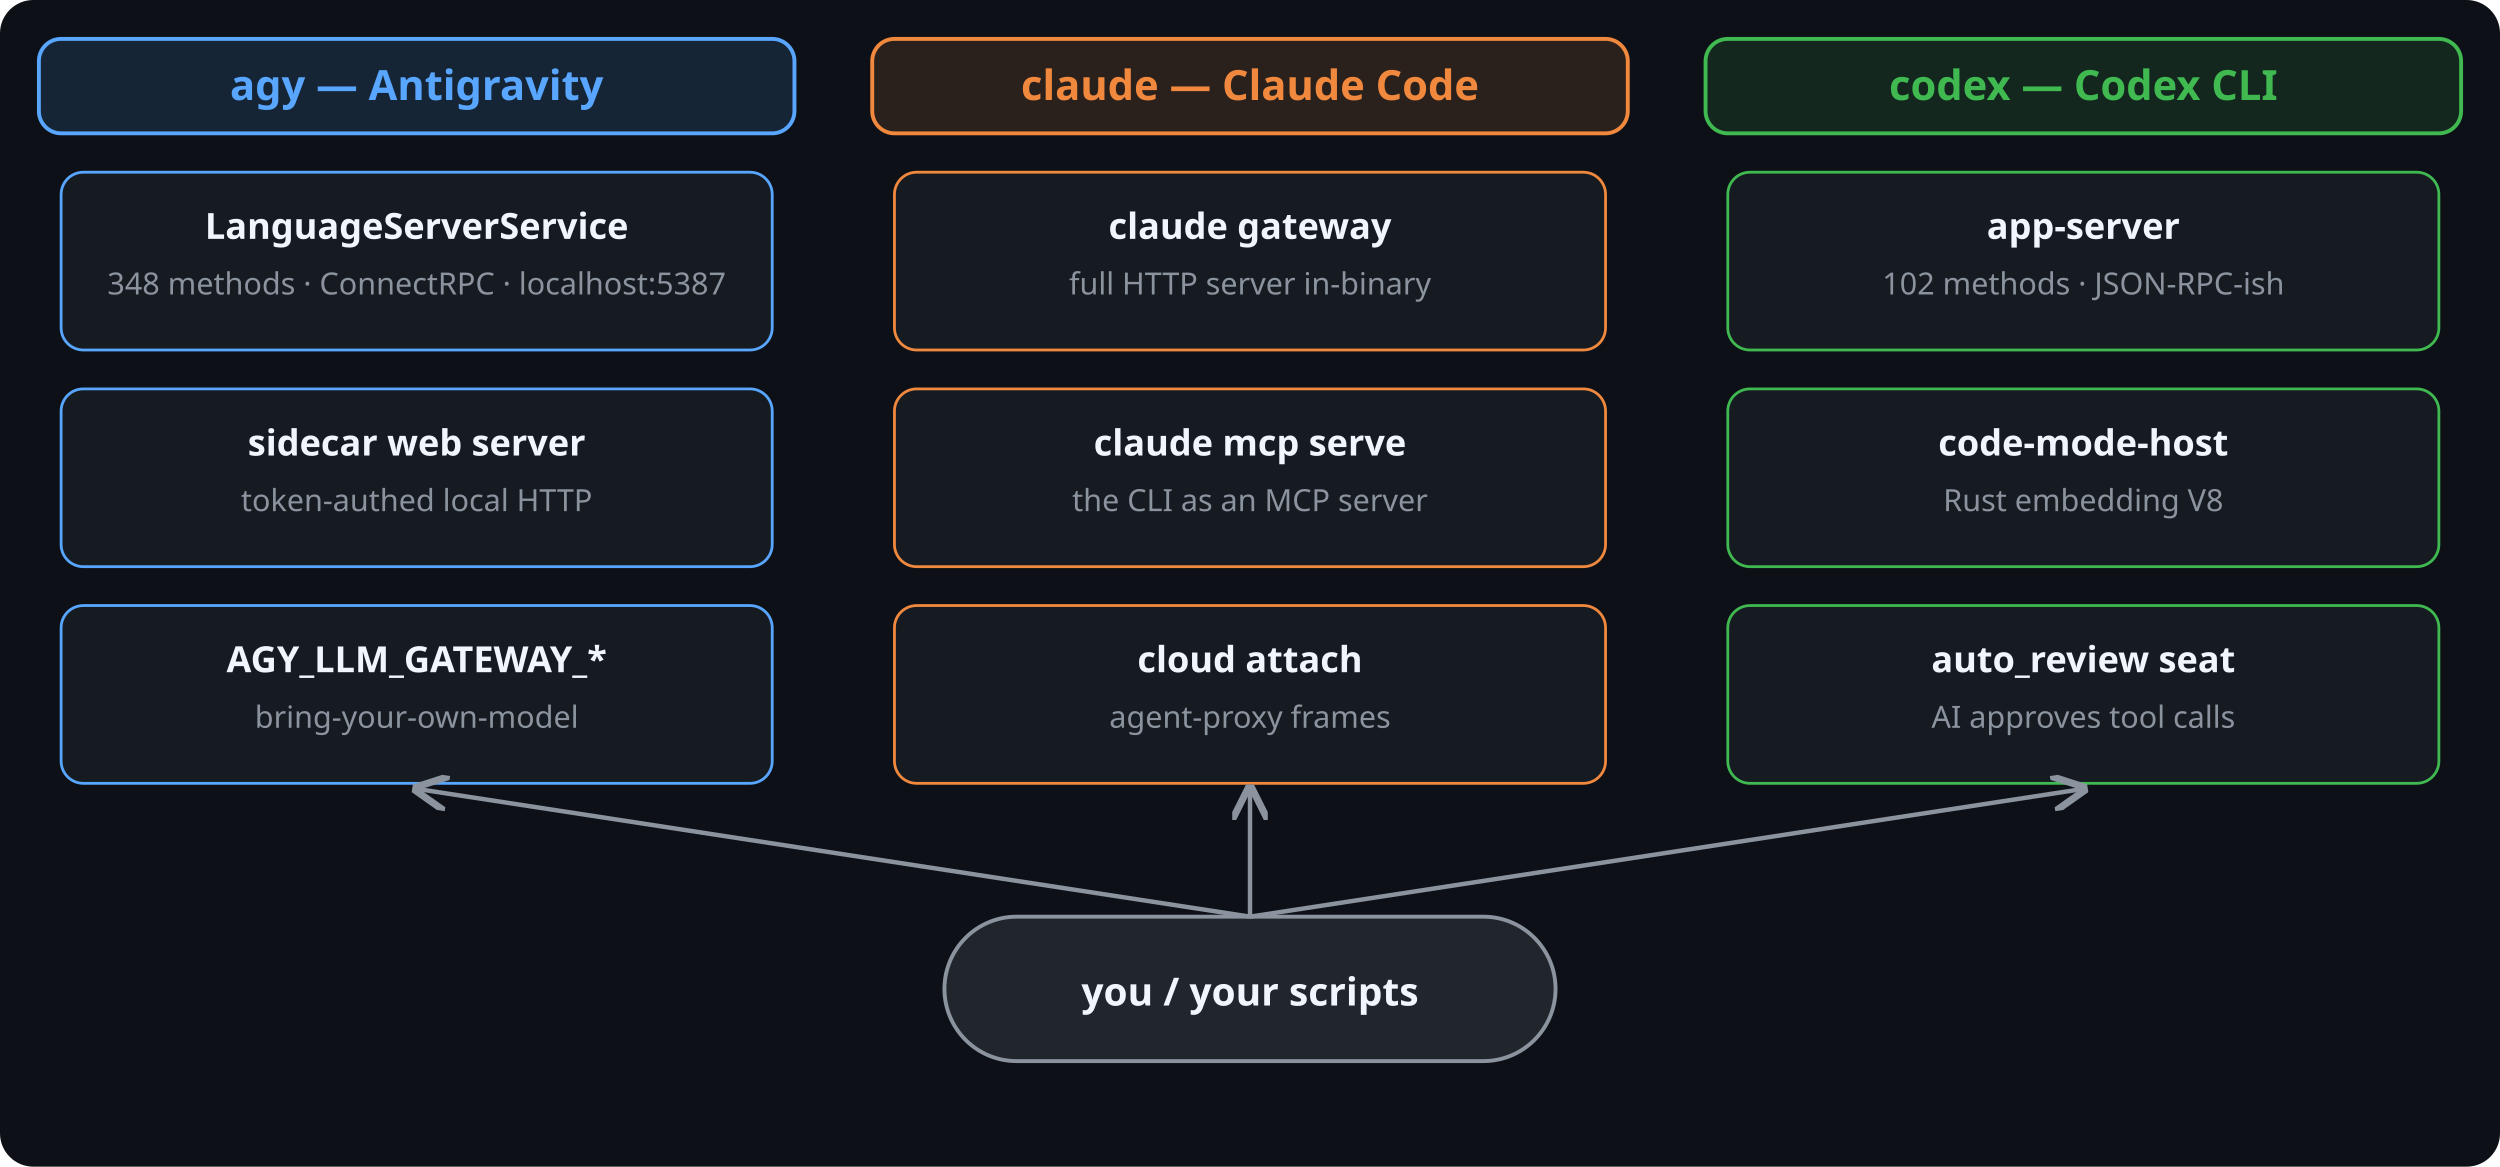
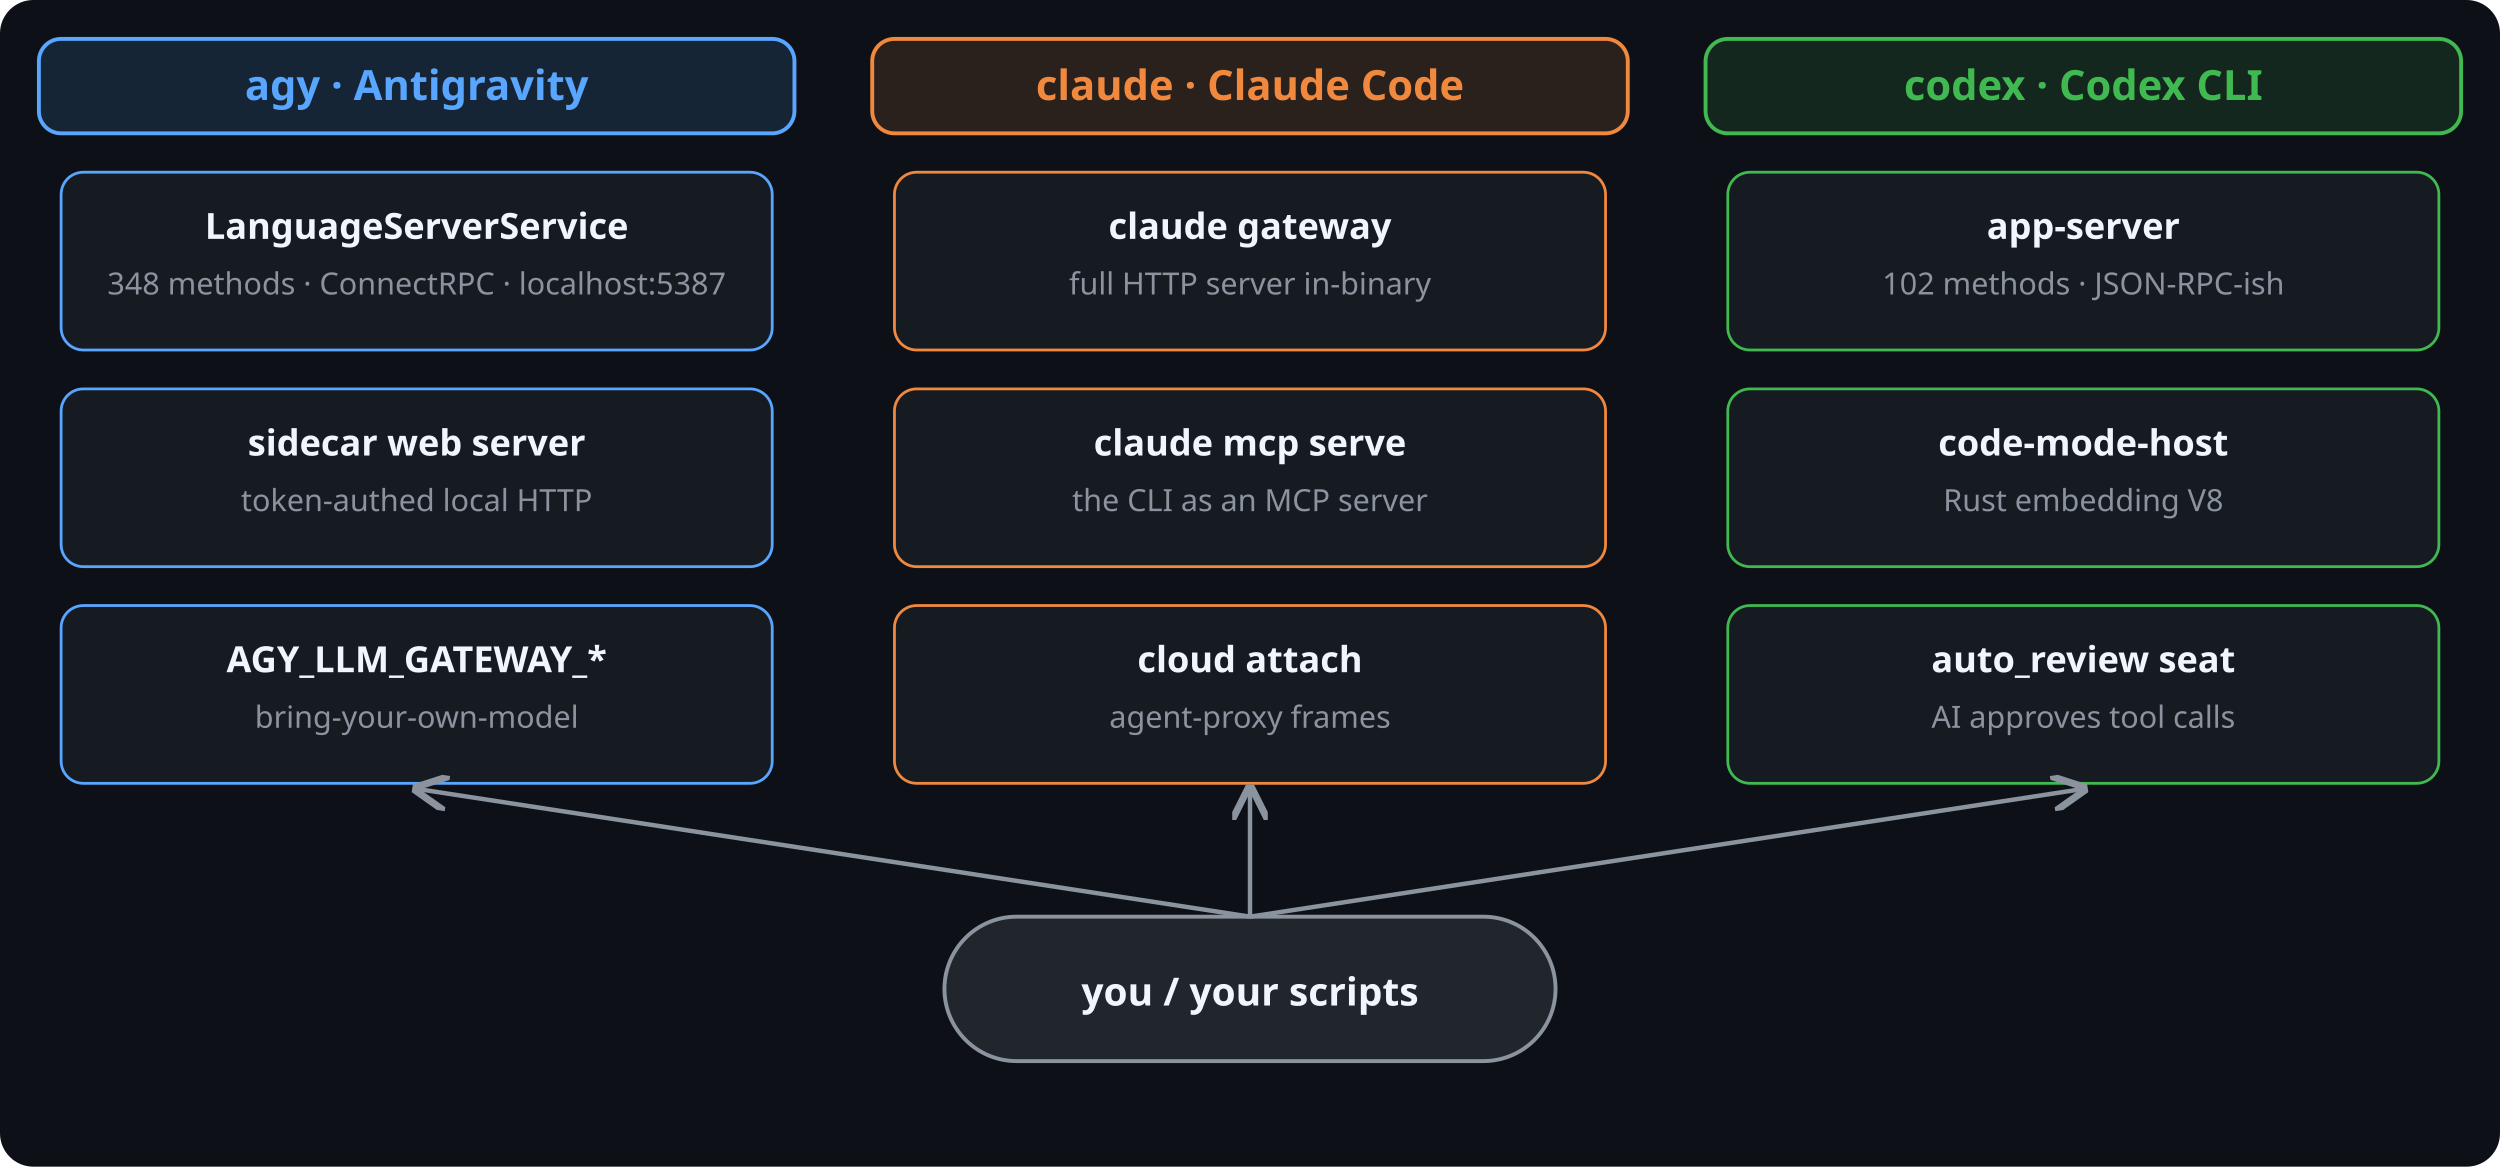
<svg xmlns="http://www.w3.org/2000/svg" viewBox="0 0 900 420" font-family="sans-serif">
  <rect width="900" height="420" rx="12" fill="#0d1117" />
  <defs>
    <marker id="ah" markerWidth="8" markerHeight="8" refX="7" refY="4" orient="auto">
      <path d="M0,0 L8,4 L0,8" fill="none" stroke="#8b949e" stroke-width="1.6" />
    </marker>
  </defs>
  <rect x="14.0" y="14" width="272" height="34" rx="8" fill="#58a6ff22" stroke="#58a6ff" stroke-width="1.4" />
-   <text x="150" y="36" text-anchor="middle" font-size="15" font-weight="bold" fill="#58a6ff">agy — Antigravity</text>
+   <text x="150" y="36" text-anchor="middle" font-size="15" font-weight="bold" fill="#58a6ff">agy · Antigravity</text>
  <rect x="22.0" y="62" width="256" height="64" rx="8" fill="#161b22" stroke="#58a6ff" stroke-width="1" />
  <text x="150" y="86" text-anchor="middle" font-size="13" font-weight="bold" fill="#f0f6fc">LanguageServerService</text>
  <text x="150" y="106" text-anchor="middle" font-size="11" fill="#8b949e">348 methods · ConnectRPC · localhost:5387</text>
  <rect x="22.0" y="140" width="256" height="64" rx="8" fill="#161b22" stroke="#58a6ff" stroke-width="1" />
  <text x="150" y="164" text-anchor="middle" font-size="13" font-weight="bold" fill="#f0f6fc">sidecar web server</text>
  <text x="150" y="184" text-anchor="middle" font-size="11" fill="#8b949e">token-authed local HTTP</text>
  <rect x="22.0" y="218" width="256" height="64" rx="8" fill="#161b22" stroke="#58a6ff" stroke-width="1" />
  <text x="150" y="242" text-anchor="middle" font-size="13" font-weight="bold" fill="#f0f6fc">AGY_LLM_GATEWAY_*</text>
  <text x="150" y="262" text-anchor="middle" font-size="11" fill="#8b949e">bring-your-own-model</text>
  <rect x="314.0" y="14" width="272" height="34" rx="8" fill="#f0883e22" stroke="#f0883e" stroke-width="1.4" />
-   <text x="450" y="36" text-anchor="middle" font-size="15" font-weight="bold" fill="#f0883e">claude — Claude Code</text>
+   <text x="450" y="36" text-anchor="middle" font-size="15" font-weight="bold" fill="#f0883e">claude · Claude Code</text>
  <rect x="322.0" y="62" width="256" height="64" rx="8" fill="#161b22" stroke="#f0883e" stroke-width="1" />
  <text x="450" y="86" text-anchor="middle" font-size="13" font-weight="bold" fill="#f0f6fc">claude gateway</text>
  <text x="450" y="106" text-anchor="middle" font-size="11" fill="#8b949e">full HTTP server in-binary</text>
  <rect x="322.0" y="140" width="256" height="64" rx="8" fill="#161b22" stroke="#f0883e" stroke-width="1" />
  <text x="450" y="164" text-anchor="middle" font-size="13" font-weight="bold" fill="#f0f6fc">claude mcp serve</text>
  <text x="450" y="184" text-anchor="middle" font-size="11" fill="#8b949e">the CLI as an MCP server</text>
  <rect x="322.0" y="218" width="256" height="64" rx="8" fill="#161b22" stroke="#f0883e" stroke-width="1" />
  <text x="450" y="242" text-anchor="middle" font-size="13" font-weight="bold" fill="#f0f6fc">cloud attach</text>
  <text x="450" y="262" text-anchor="middle" font-size="11" fill="#8b949e">agent-proxy frames</text>
  <rect x="614.0" y="14" width="272" height="34" rx="8" fill="#3fb95022" stroke="#3fb950" stroke-width="1.4" />
-   <text x="750" y="36" text-anchor="middle" font-size="15" font-weight="bold" fill="#3fb950">codex — Codex CLI</text>
+   <text x="750" y="36" text-anchor="middle" font-size="15" font-weight="bold" fill="#3fb950">codex · Codex CLI</text>
  <rect x="622.0" y="62" width="256" height="64" rx="8" fill="#161b22" stroke="#3fb950" stroke-width="1" />
  <text x="750" y="86" text-anchor="middle" font-size="13" font-weight="bold" fill="#f0f6fc">app-server</text>
  <text x="750" y="106" text-anchor="middle" font-size="11" fill="#8b949e">102 methods · JSON-RPC-ish</text>
  <rect x="622.0" y="140" width="256" height="64" rx="8" fill="#161b22" stroke="#3fb950" stroke-width="1" />
  <text x="750" y="164" text-anchor="middle" font-size="13" font-weight="bold" fill="#f0f6fc">code-mode-host</text>
  <text x="750" y="184" text-anchor="middle" font-size="11" fill="#8b949e">Rust embedding V8</text>
  <rect x="622.0" y="218" width="256" height="64" rx="8" fill="#161b22" stroke="#3fb950" stroke-width="1" />
  <text x="750" y="242" text-anchor="middle" font-size="13" font-weight="bold" fill="#f0f6fc">auto_review seat</text>
  <text x="750" y="262" text-anchor="middle" font-size="11" fill="#8b949e">AI approves tool calls</text>
  <rect x="340" y="330" width="220" height="52" rx="26" fill="#21262d" stroke="#8b949e" stroke-width="1.4" />
  <text x="450" y="362" text-anchor="middle" font-size="14" font-weight="bold" fill="#f0f6fc">you / your scripts</text>
  <line x1="450" y1="330" x2="150" y2="284" stroke="#8b949e" stroke-width="1.6" marker-end="url(#ah)" />
  <line x1="450" y1="330" x2="450" y2="284" stroke="#8b949e" stroke-width="1.6" marker-end="url(#ah)" />
  <line x1="450" y1="330" x2="750" y2="284" stroke="#8b949e" stroke-width="1.6" marker-end="url(#ah)" />
</svg>
